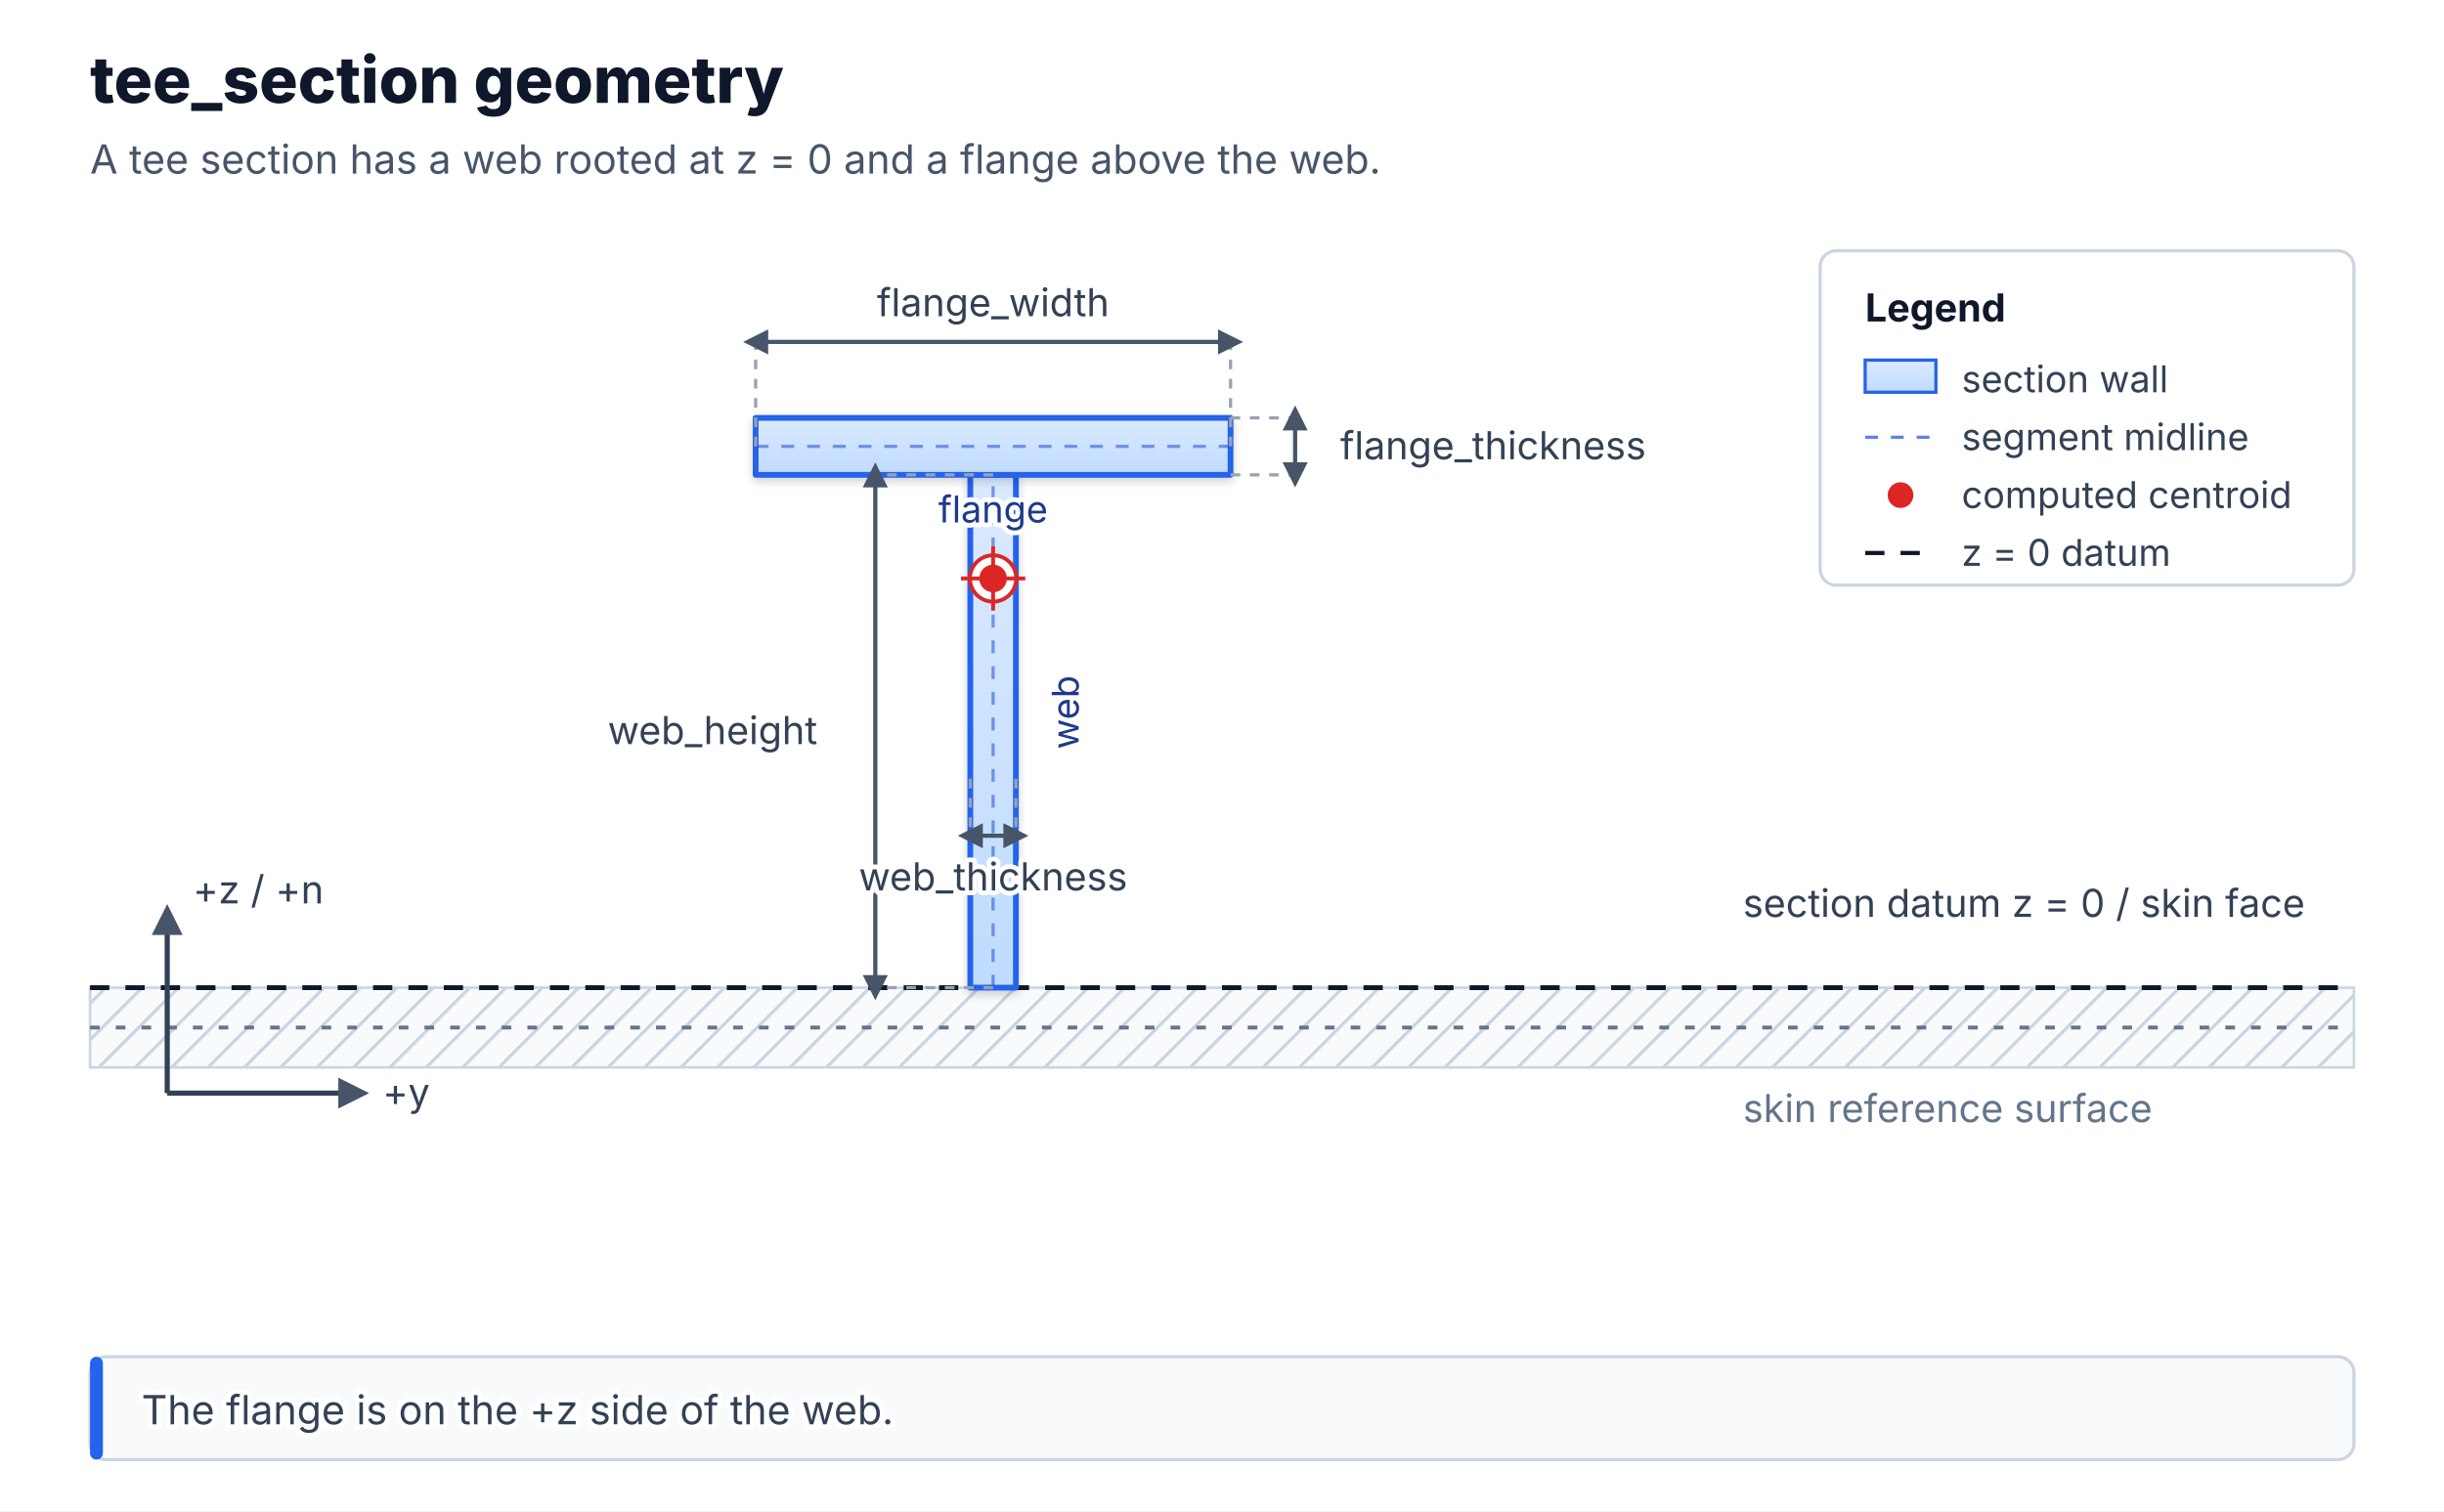
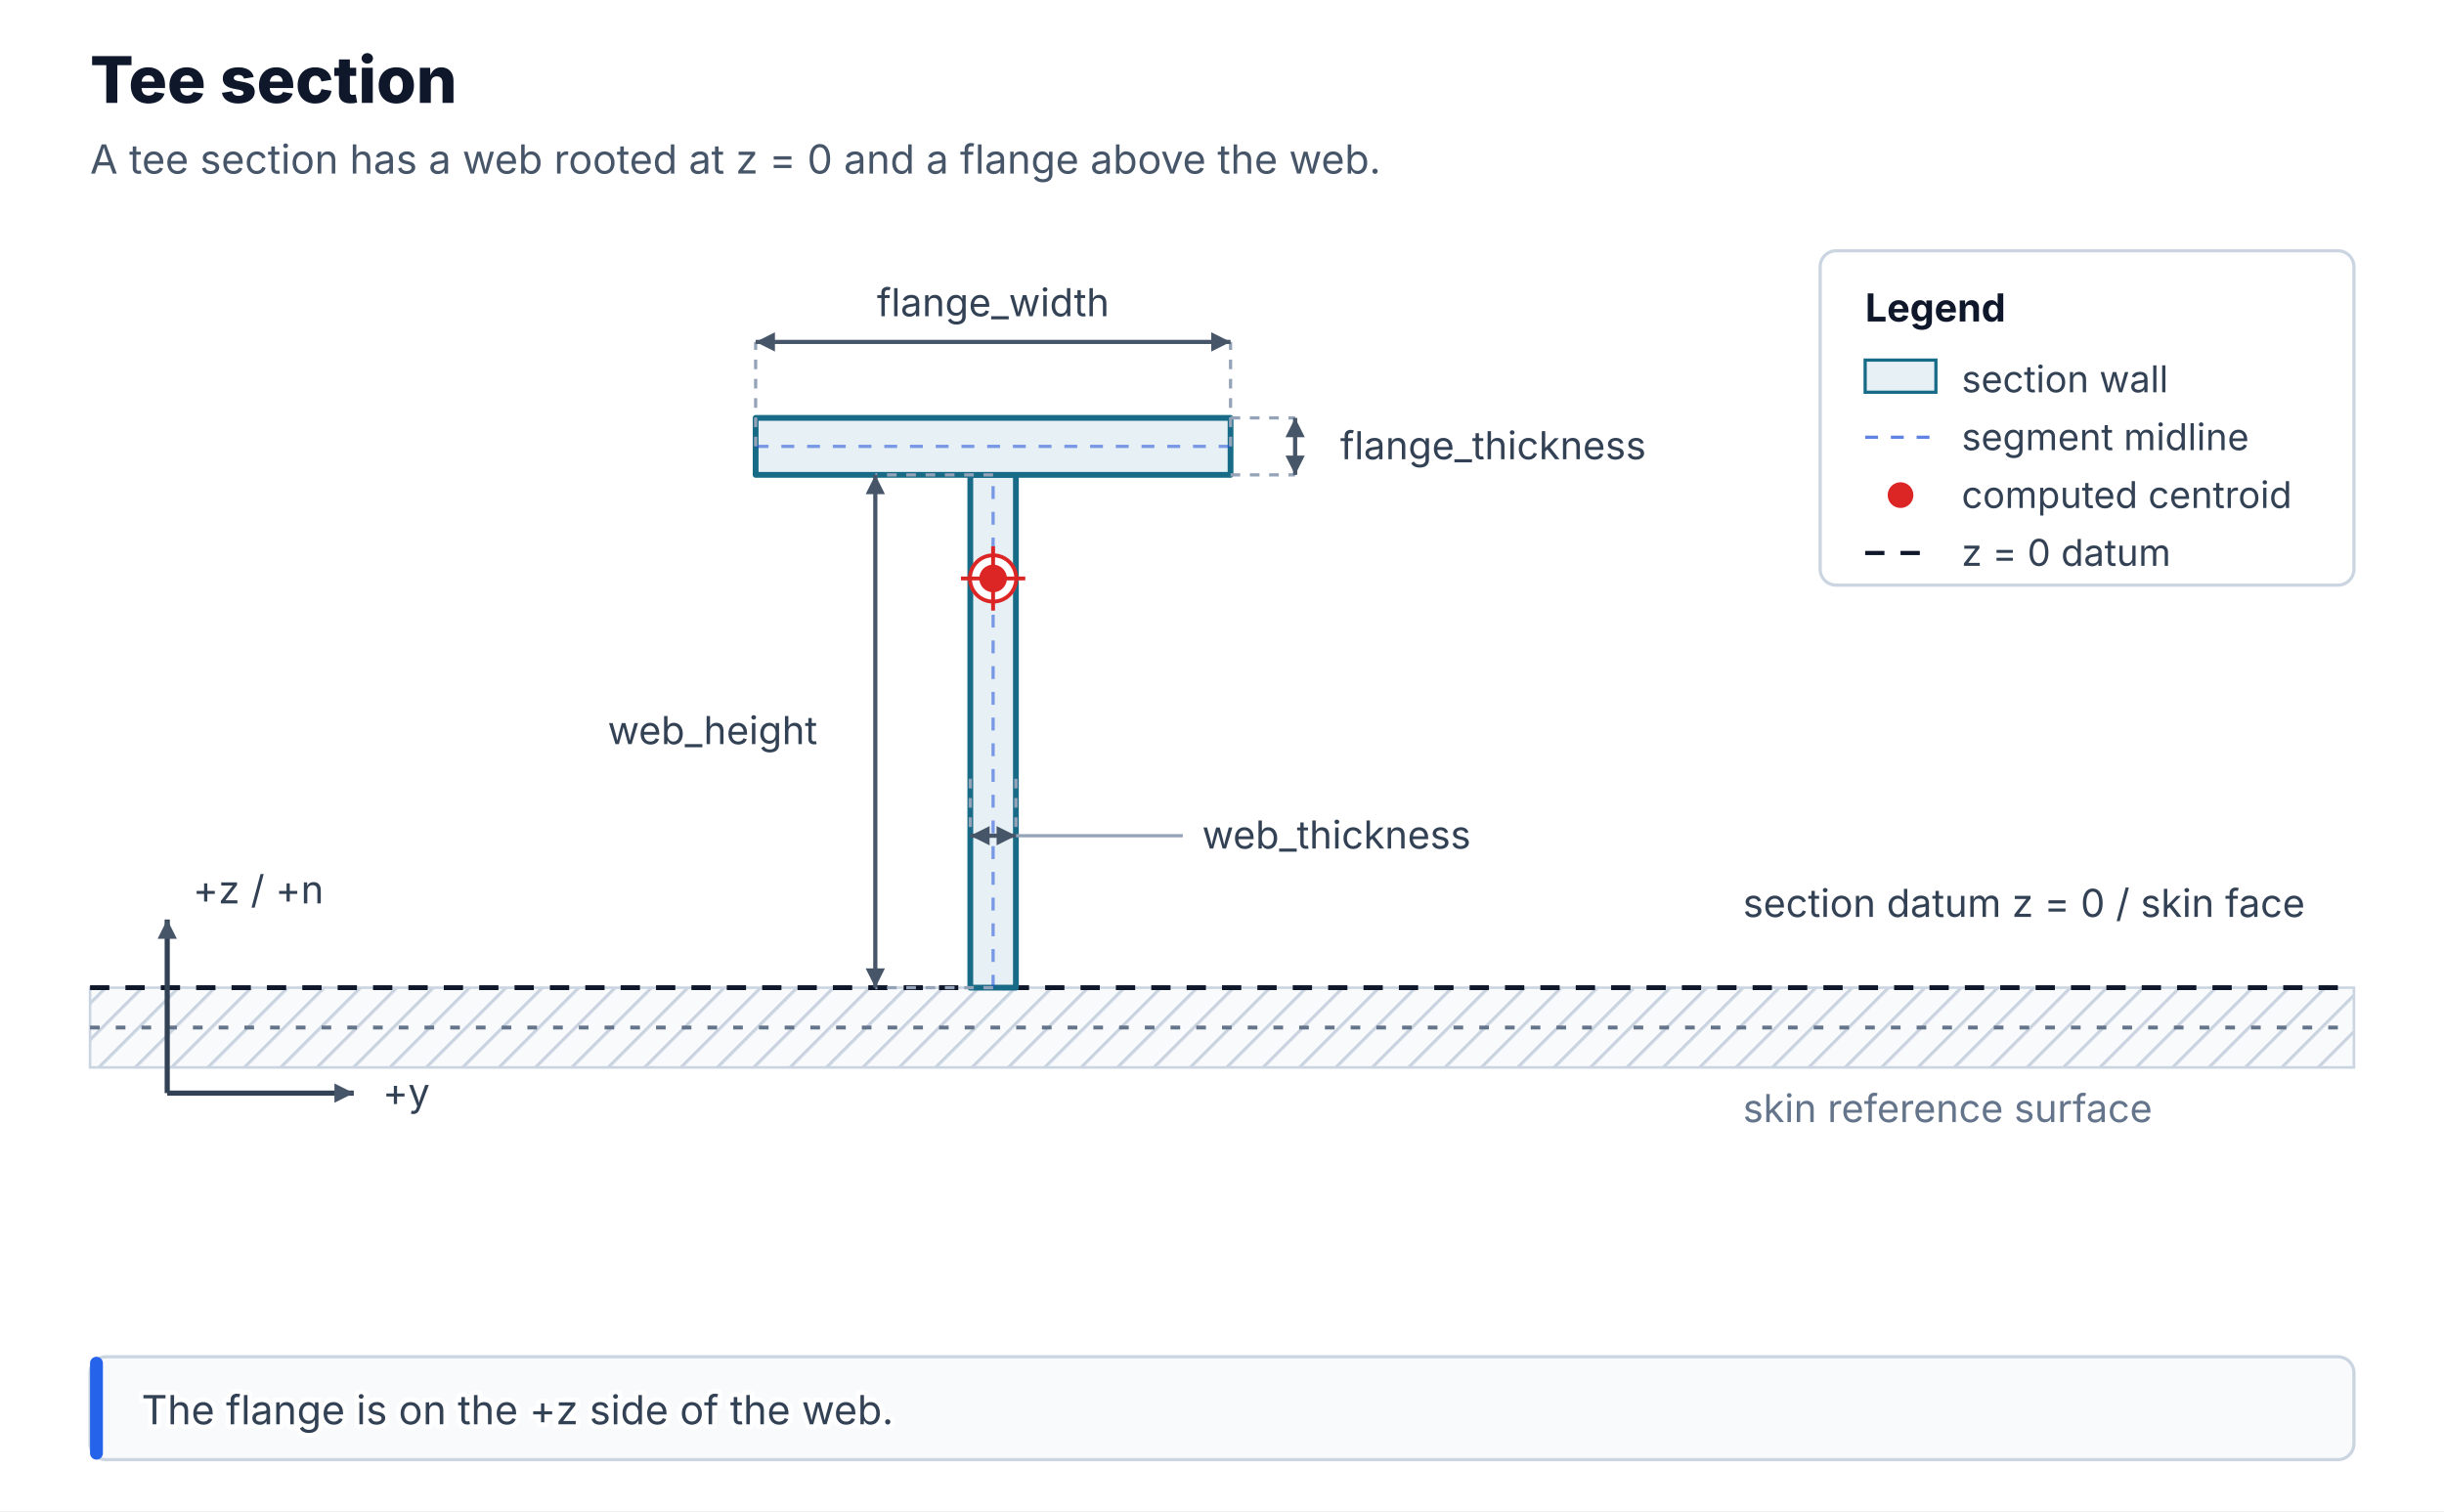
<svg xmlns="http://www.w3.org/2000/svg" viewBox="0 0 760 470" role="img" aria-labelledby="title desc">
  <defs>
-     <linearGradient id="wall-fill" x1="0" y1="0" x2="0" y2="1">
-       <stop offset="0%" stop-color="#dbeafe" />
-       <stop offset="100%" stop-color="#bfdbfe" />
-     </linearGradient>
-     <filter id="wall-shadow" x="-20%" y="-20%" width="140%" height="150%">
-       <feDropShadow dx="0" dy="1.2" stdDeviation="1.4" flood-color="#0f172a" flood-opacity="0.18" />
-     </filter>
    <pattern id="skin-hatch" width="8" height="8" patternUnits="userSpaceOnUse" patternTransform="rotate(45)">
      <rect width="8" height="8" fill="#f8fafc" />
      <line x1="0" y1="0" x2="0" y2="8" stroke="#cbd5e1" stroke-width="2" />
    </pattern>
-     <marker id="arrow" viewBox="0 0 10 10" refX="5" refY="5" markerWidth="6" markerHeight="6" orient="auto-start-reverse">
+     <marker id="arrow" viewBox="0 0 10 10" refX="10" refY="5" markerWidth="6" markerHeight="6" markerUnits="userSpaceOnUse" orient="auto-start-reverse">
      <path d="M 0 0 L 10 5 L 0 10 z" fill="#475569" />
    </marker>
  </defs>
  <rect x="0" y="0" width="760" height="470" fill="#ffffff" />
-   <text x="28" y="32" font-family="Inter, Arial, sans-serif" paint-order="stroke" stroke="#ffffff" stroke-width="3" stroke-linejoin="round" font-size="20" font-weight="760" letter-spacing="0" fill="#0f172a">tee_section geometry</text>
+   <text x="28" y="32" font-family="Inter, Arial, sans-serif" paint-order="stroke" stroke="#ffffff" stroke-width="3" stroke-linejoin="round" font-size="20" font-weight="760" letter-spacing="0" fill="#0f172a">Tee section</text>
  <text x="28" y="54" font-family="Inter, Arial, sans-serif" paint-order="stroke" stroke="#ffffff" stroke-width="3" stroke-linejoin="round" font-size="12.5" fill="#475569">A tee section has a web rooted at z = 0 and a flange above the web.</text>
  <rect x="28.00" y="307.20" width="704.00" height="24.81" fill="url(#skin-hatch)" stroke="#cbd5e1" stroke-width="0.8" />
  <line x1="28.00" y1="307.20" x2="732.00" y2="307.20" stroke="#0f172a" stroke-width="1.5" stroke-dasharray="6 5" />
  <line x1="28.00" y1="319.60" x2="732.00" y2="319.60" stroke="#64748b" stroke-width="1.2" stroke-dasharray="3 5" />
  <text x="542.00" y="285.20" font-family="Inter, Arial, sans-serif" paint-order="stroke" stroke="#ffffff" stroke-width="3" stroke-linejoin="round" font-size="12" fill="#334155">section datum z = 0 / skin face</text>
  <text x="542.00" y="349.01" font-family="Inter, Arial, sans-serif" paint-order="stroke" stroke="#ffffff" stroke-width="3" stroke-linejoin="round" font-size="12" fill="#64748b">skin reference surface</text>
  <line x1="52.00" y1="340.00" x2="110.00" y2="340.00" stroke="#334155" stroke-width="1.6" marker-end="url(#arrow)" />
  <line x1="52.00" y1="340.00" x2="52.00" y2="286.00" stroke="#334155" stroke-width="1.6" marker-end="url(#arrow)" />
  <text x="119.00" y="344.00" font-family="Inter, Arial, sans-serif" paint-order="stroke" stroke="#ffffff" stroke-width="3" stroke-linejoin="round" font-size="12" fill="#334155">+y</text>
  <text x="60.00" y="281.00" font-family="Inter, Arial, sans-serif" paint-order="stroke" stroke="#ffffff" stroke-width="3" stroke-linejoin="round" font-size="12" fill="#334155">+z / +n</text>
-   <polygon points="301.73,307.20 301.73,147.70 315.91,147.70 315.91,307.20" fill="url(#wall-fill)" stroke="#2563eb" stroke-width="1.8" stroke-linejoin="round" filter="url(#wall-shadow)" />
+   <polygon points="301.73,307.20 301.73,147.70 315.91,147.70 315.91,307.20" fill="#e6f0f5" stroke="#176b87" stroke-width="1.8" stroke-linejoin="round" />
  <line x1="308.82" y1="307.20" x2="308.82" y2="147.70" stroke="#1d4ed8" stroke-width="1" stroke-dasharray="4 4" opacity="0.55" />
-   <polygon points="234.98,129.98 382.66,129.98 382.66,147.70 234.98,147.70" fill="url(#wall-fill)" stroke="#2563eb" stroke-width="1.8" stroke-linejoin="round" filter="url(#wall-shadow)" />
+   <polygon points="234.98,129.98 382.66,129.98 382.66,147.70 234.98,147.70" fill="#e6f0f5" stroke="#176b87" stroke-width="1.8" stroke-linejoin="round" />
  <line x1="234.98" y1="138.84" x2="382.66" y2="138.84" stroke="#1d4ed8" stroke-width="1" stroke-dasharray="4 4" opacity="0.55" />
  <line x1="308.82" y1="307.20" x2="272.19" y2="307.20" stroke="#94a3b8" stroke-width="1" stroke-dasharray="3 3" />
  <line x1="308.82" y1="147.70" x2="272.19" y2="147.70" stroke="#94a3b8" stroke-width="1" stroke-dasharray="3 3" />
  <line x1="272.19" y1="307.20" x2="272.19" y2="147.70" stroke="#475569" stroke-width="1.3" marker-start="url(#arrow)" marker-end="url(#arrow)" />
  <text x="254.19" y="231.45" font-family="Inter, Arial, sans-serif" paint-order="stroke" stroke="#ffffff" stroke-width="3" stroke-linejoin="round" font-size="12" text-anchor="end" fill="#334155">web_height</text>
  <line x1="234.98" y1="138.84" x2="234.98" y2="106.35" stroke="#94a3b8" stroke-width="1" stroke-dasharray="3 3" />
  <line x1="382.66" y1="138.84" x2="382.66" y2="106.35" stroke="#94a3b8" stroke-width="1" stroke-dasharray="3 3" />
  <line x1="234.98" y1="106.35" x2="382.66" y2="106.35" stroke="#475569" stroke-width="1.3" marker-start="url(#arrow)" marker-end="url(#arrow)" />
  <text x="308.82" y="98.35" font-family="Inter, Arial, sans-serif" paint-order="stroke" stroke="#ffffff" stroke-width="3" stroke-linejoin="round" font-size="12" text-anchor="middle" fill="#334155">flange_width</text>
  <line x1="382.66" y1="147.70" x2="402.74" y2="147.70" stroke="#94a3b8" stroke-width="1" stroke-dasharray="3 3" />
  <line x1="382.66" y1="129.98" x2="402.74" y2="129.98" stroke="#94a3b8" stroke-width="1" stroke-dasharray="3 3" />
  <line x1="402.74" y1="147.70" x2="402.74" y2="129.98" stroke="#475569" stroke-width="1.3" marker-start="url(#arrow)" marker-end="url(#arrow)" />
  <text x="416.74" y="142.84" font-family="Inter, Arial, sans-serif" paint-order="stroke" stroke="#ffffff" stroke-width="3" stroke-linejoin="round" font-size="12" text-anchor="start" fill="#334155">flange_thickness</text>
+   <line x1="315.91" y1="259.94" x2="367.82" y2="259.94" stroke="#94a3b8" />
  <line x1="301.73" y1="242.22" x2="301.73" y2="259.94" stroke="#94a3b8" stroke-width="1" stroke-dasharray="3 3" />
  <line x1="315.91" y1="242.22" x2="315.91" y2="259.94" stroke="#94a3b8" stroke-width="1" stroke-dasharray="3 3" />
  <line x1="301.73" y1="259.94" x2="315.91" y2="259.94" stroke="#475569" stroke-width="1.3" marker-start="url(#arrow)" marker-end="url(#arrow)" />
-   <text x="308.82" y="276.94" font-family="Inter, Arial, sans-serif" paint-order="stroke" stroke="#ffffff" stroke-width="3" stroke-linejoin="round" font-size="12" text-anchor="middle" fill="#334155">web_thickness</text>
+   <text x="373.82" y="263.94" font-family="Inter, Arial, sans-serif" paint-order="stroke" stroke="#ffffff" stroke-width="3" stroke-linejoin="round" font-size="12" text-anchor="start" fill="#334155">web_thickness</text>
  <circle cx="308.82" cy="179.92" r="7.2" fill="#ffffff" stroke="#dc2626" stroke-width="1.2" />
  <circle cx="308.82" cy="179.92" r="4.3" fill="#dc2626" />
  <line x1="298.82" y1="179.92" x2="318.82" y2="179.92" stroke="#dc2626" stroke-width="1.2" />
  <line x1="308.82" y1="169.92" x2="308.82" y2="189.92" stroke="#dc2626" stroke-width="1.2" />
-   <text x="331.27" y="221.54" transform="rotate(-90.0 331.27 221.54)" font-family="Inter, Arial, sans-serif" paint-order="stroke" stroke="#ffffff" stroke-width="3" stroke-linejoin="round" font-size="11.5" text-anchor="middle" dominant-baseline="middle" fill="#1e3a8a">web</text>
-   <text x="308.82" y="158.34" font-family="Inter, Arial, sans-serif" paint-order="stroke" stroke="#ffffff" stroke-width="3" stroke-linejoin="round" font-size="11.5" text-anchor="middle" dominant-baseline="middle" fill="#1e3a8a">flange</text>
  <rect x="566.00" y="78.00" width="166" height="104" rx="5" fill="#ffffff" stroke="#cbd5e1" />
  <text x="580.00" y="100.00" font-family="Inter, Arial, sans-serif" paint-order="stroke" stroke="#ffffff" stroke-width="3" stroke-linejoin="round" font-size="12" font-weight="700" fill="#0f172a">Legend</text>
-   <rect x="580.00" y="112.00" width="22" height="10" fill="url(#wall-fill)" stroke="#2563eb" stroke-width="1" />
+   <rect x="580.00" y="112.00" width="22" height="10" fill="#e6f0f5" stroke="#176b87" stroke-width="1" />
  <text x="610.00" y="122.00" font-family="Inter, Arial, sans-serif" paint-order="stroke" stroke="#ffffff" stroke-width="3" stroke-linejoin="round" font-size="11.5" fill="#334155">section wall</text>
  <line x1="580.00" y1="136.00" x2="602.00" y2="136.00" stroke="#1d4ed8" stroke-width="1" stroke-dasharray="4 4" opacity="0.7" />
  <text x="610.00" y="140.00" font-family="Inter, Arial, sans-serif" paint-order="stroke" stroke="#ffffff" stroke-width="3" stroke-linejoin="round" font-size="11.5" fill="#334155">segment midline</text>
  <circle cx="591.00" cy="154.00" r="4" fill="#dc2626" />
  <text x="610.00" y="158.00" font-family="Inter, Arial, sans-serif" paint-order="stroke" stroke="#ffffff" stroke-width="3" stroke-linejoin="round" font-size="11.5" fill="#334155">computed centroid</text>
  <line x1="580.00" y1="172.00" x2="602.00" y2="172.00" stroke="#0f172a" stroke-width="1.3" stroke-dasharray="6 5" />
  <text x="610.00" y="176.00" font-family="Inter, Arial, sans-serif" paint-order="stroke" stroke="#ffffff" stroke-width="3" stroke-linejoin="round" font-size="11.5" fill="#334155">z = 0 datum</text>
  <rect x="28" y="422.00" width="704" height="32" rx="5" fill="#f8fafc" stroke="#cbd5e1" />
  <rect x="28" y="422.00" width="4" height="32" rx="2" fill="#2563eb" />
  <text x="44" y="443.00" font-family="Inter, Arial, sans-serif" paint-order="stroke" stroke="#ffffff" stroke-width="3" stroke-linejoin="round" font-size="12.5" fill="#334155">The flange is on the +z side of the web.</text>
</svg>
